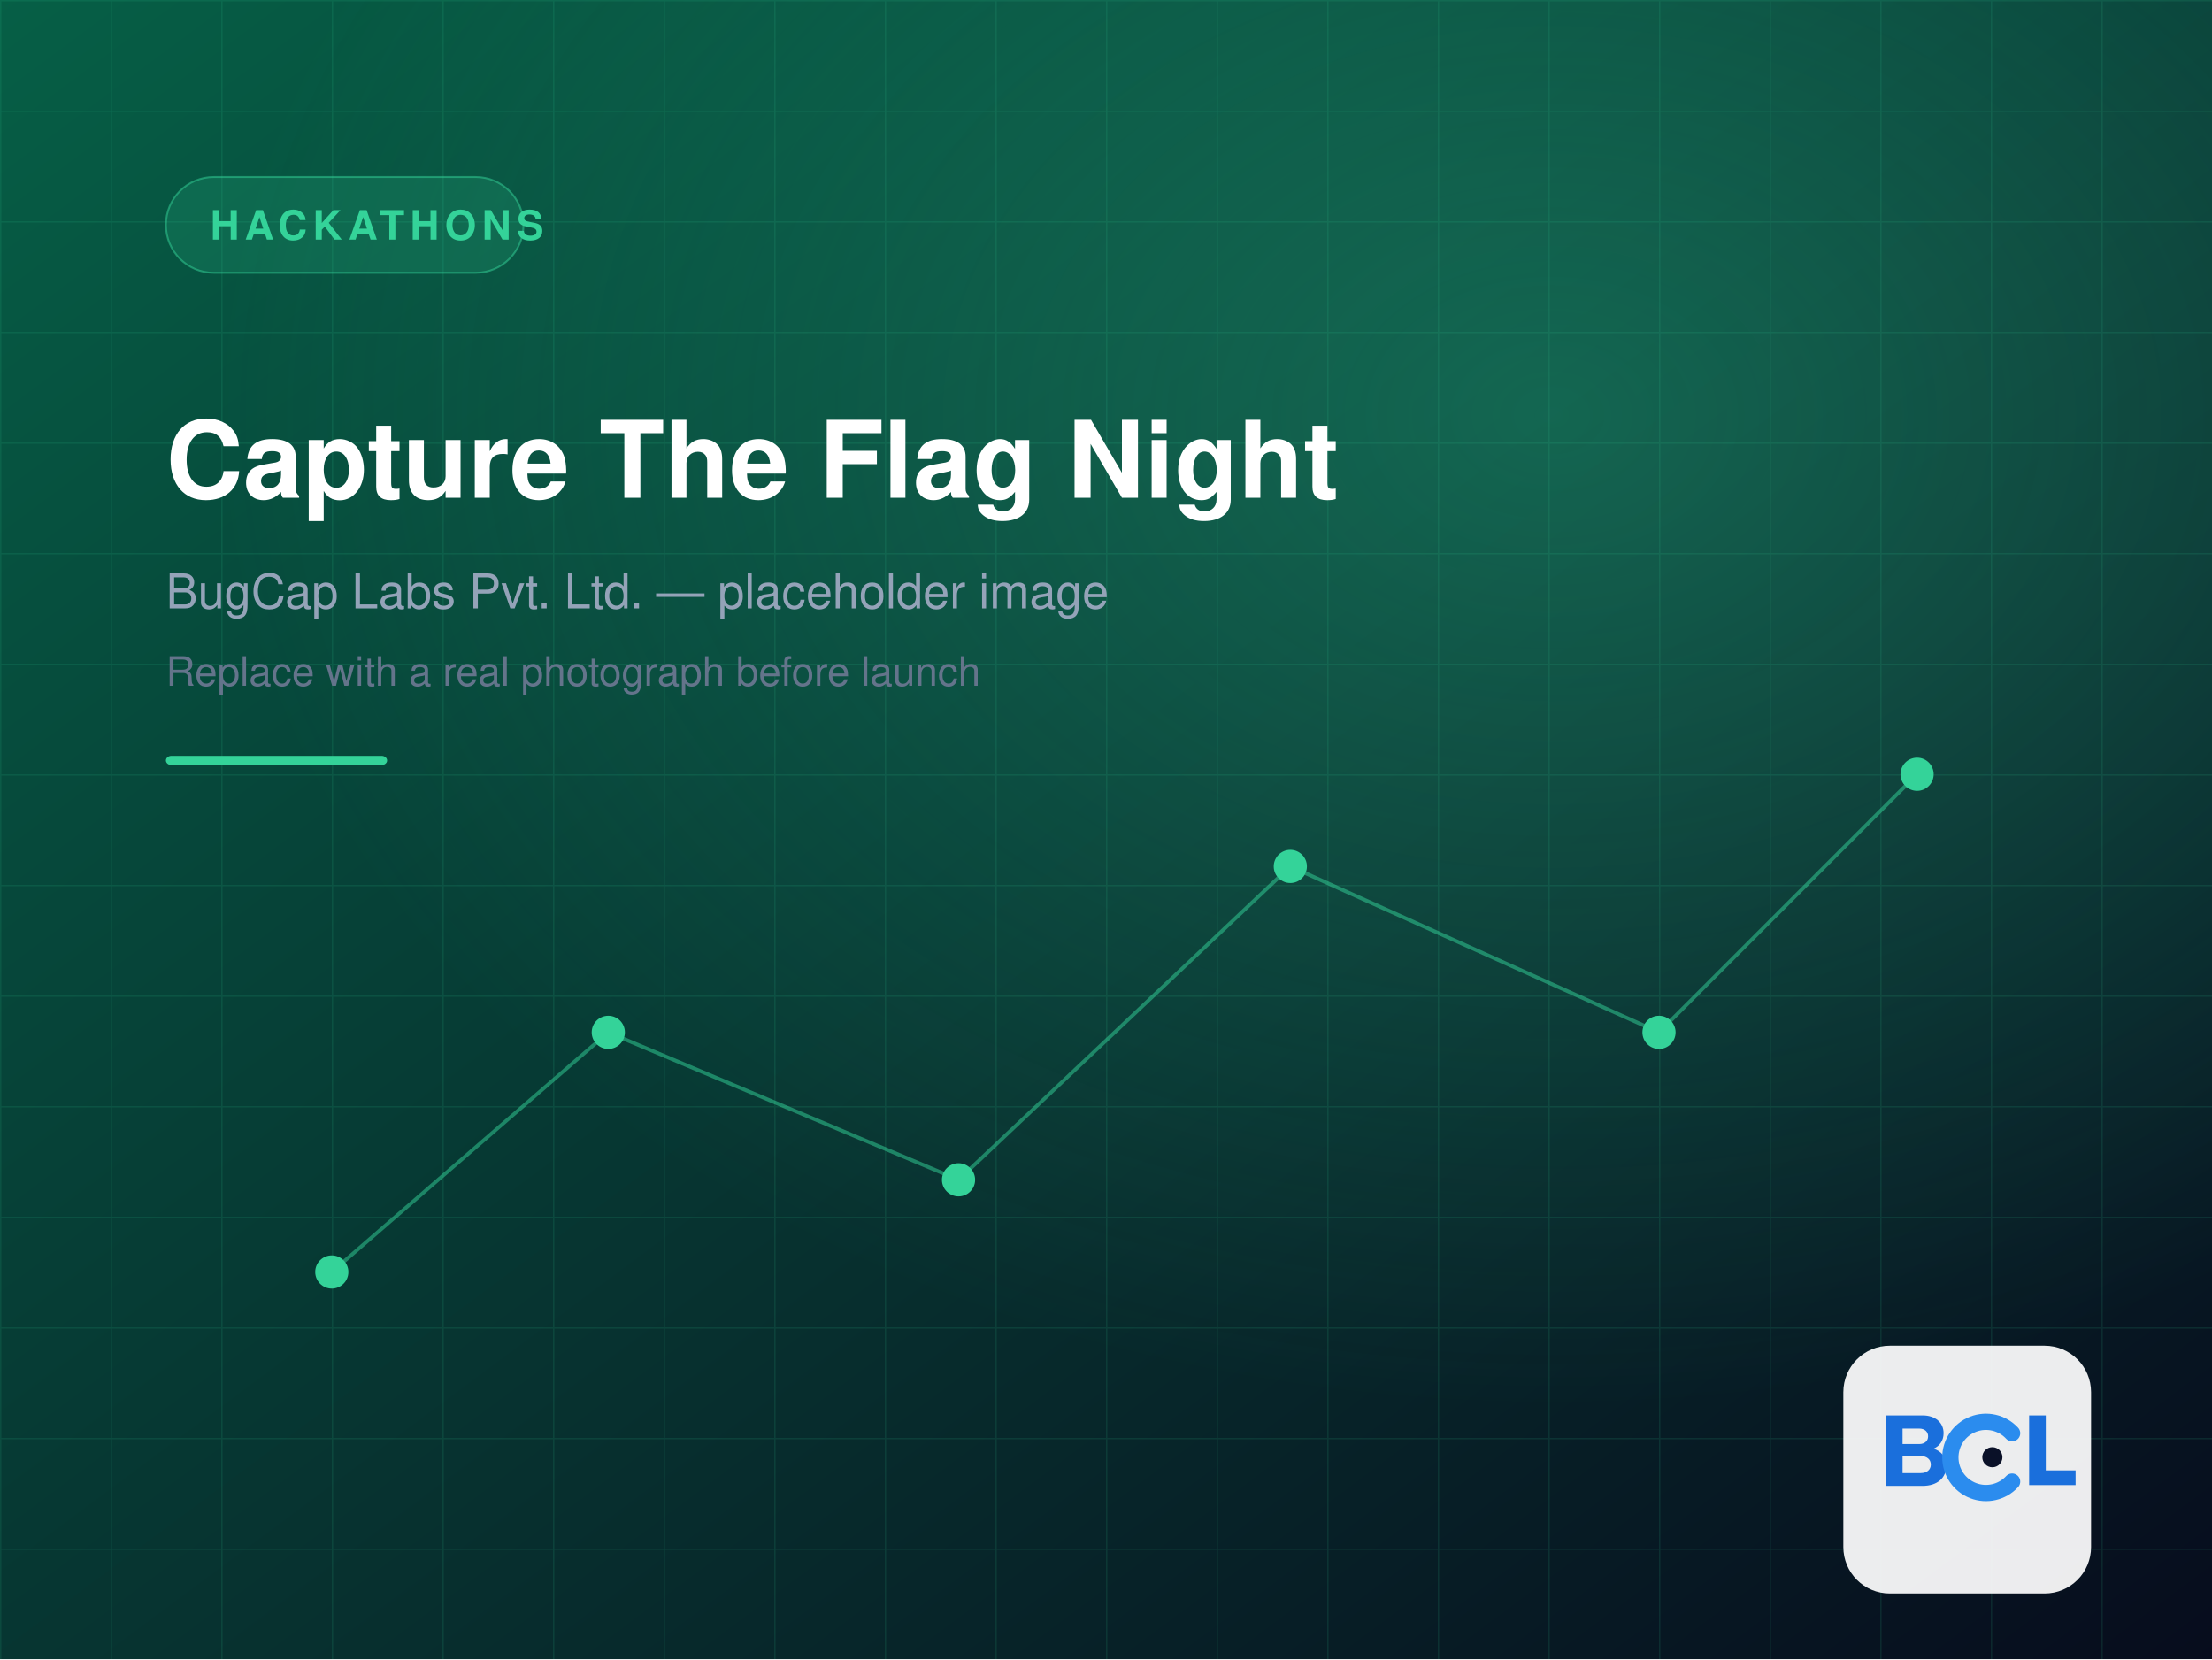
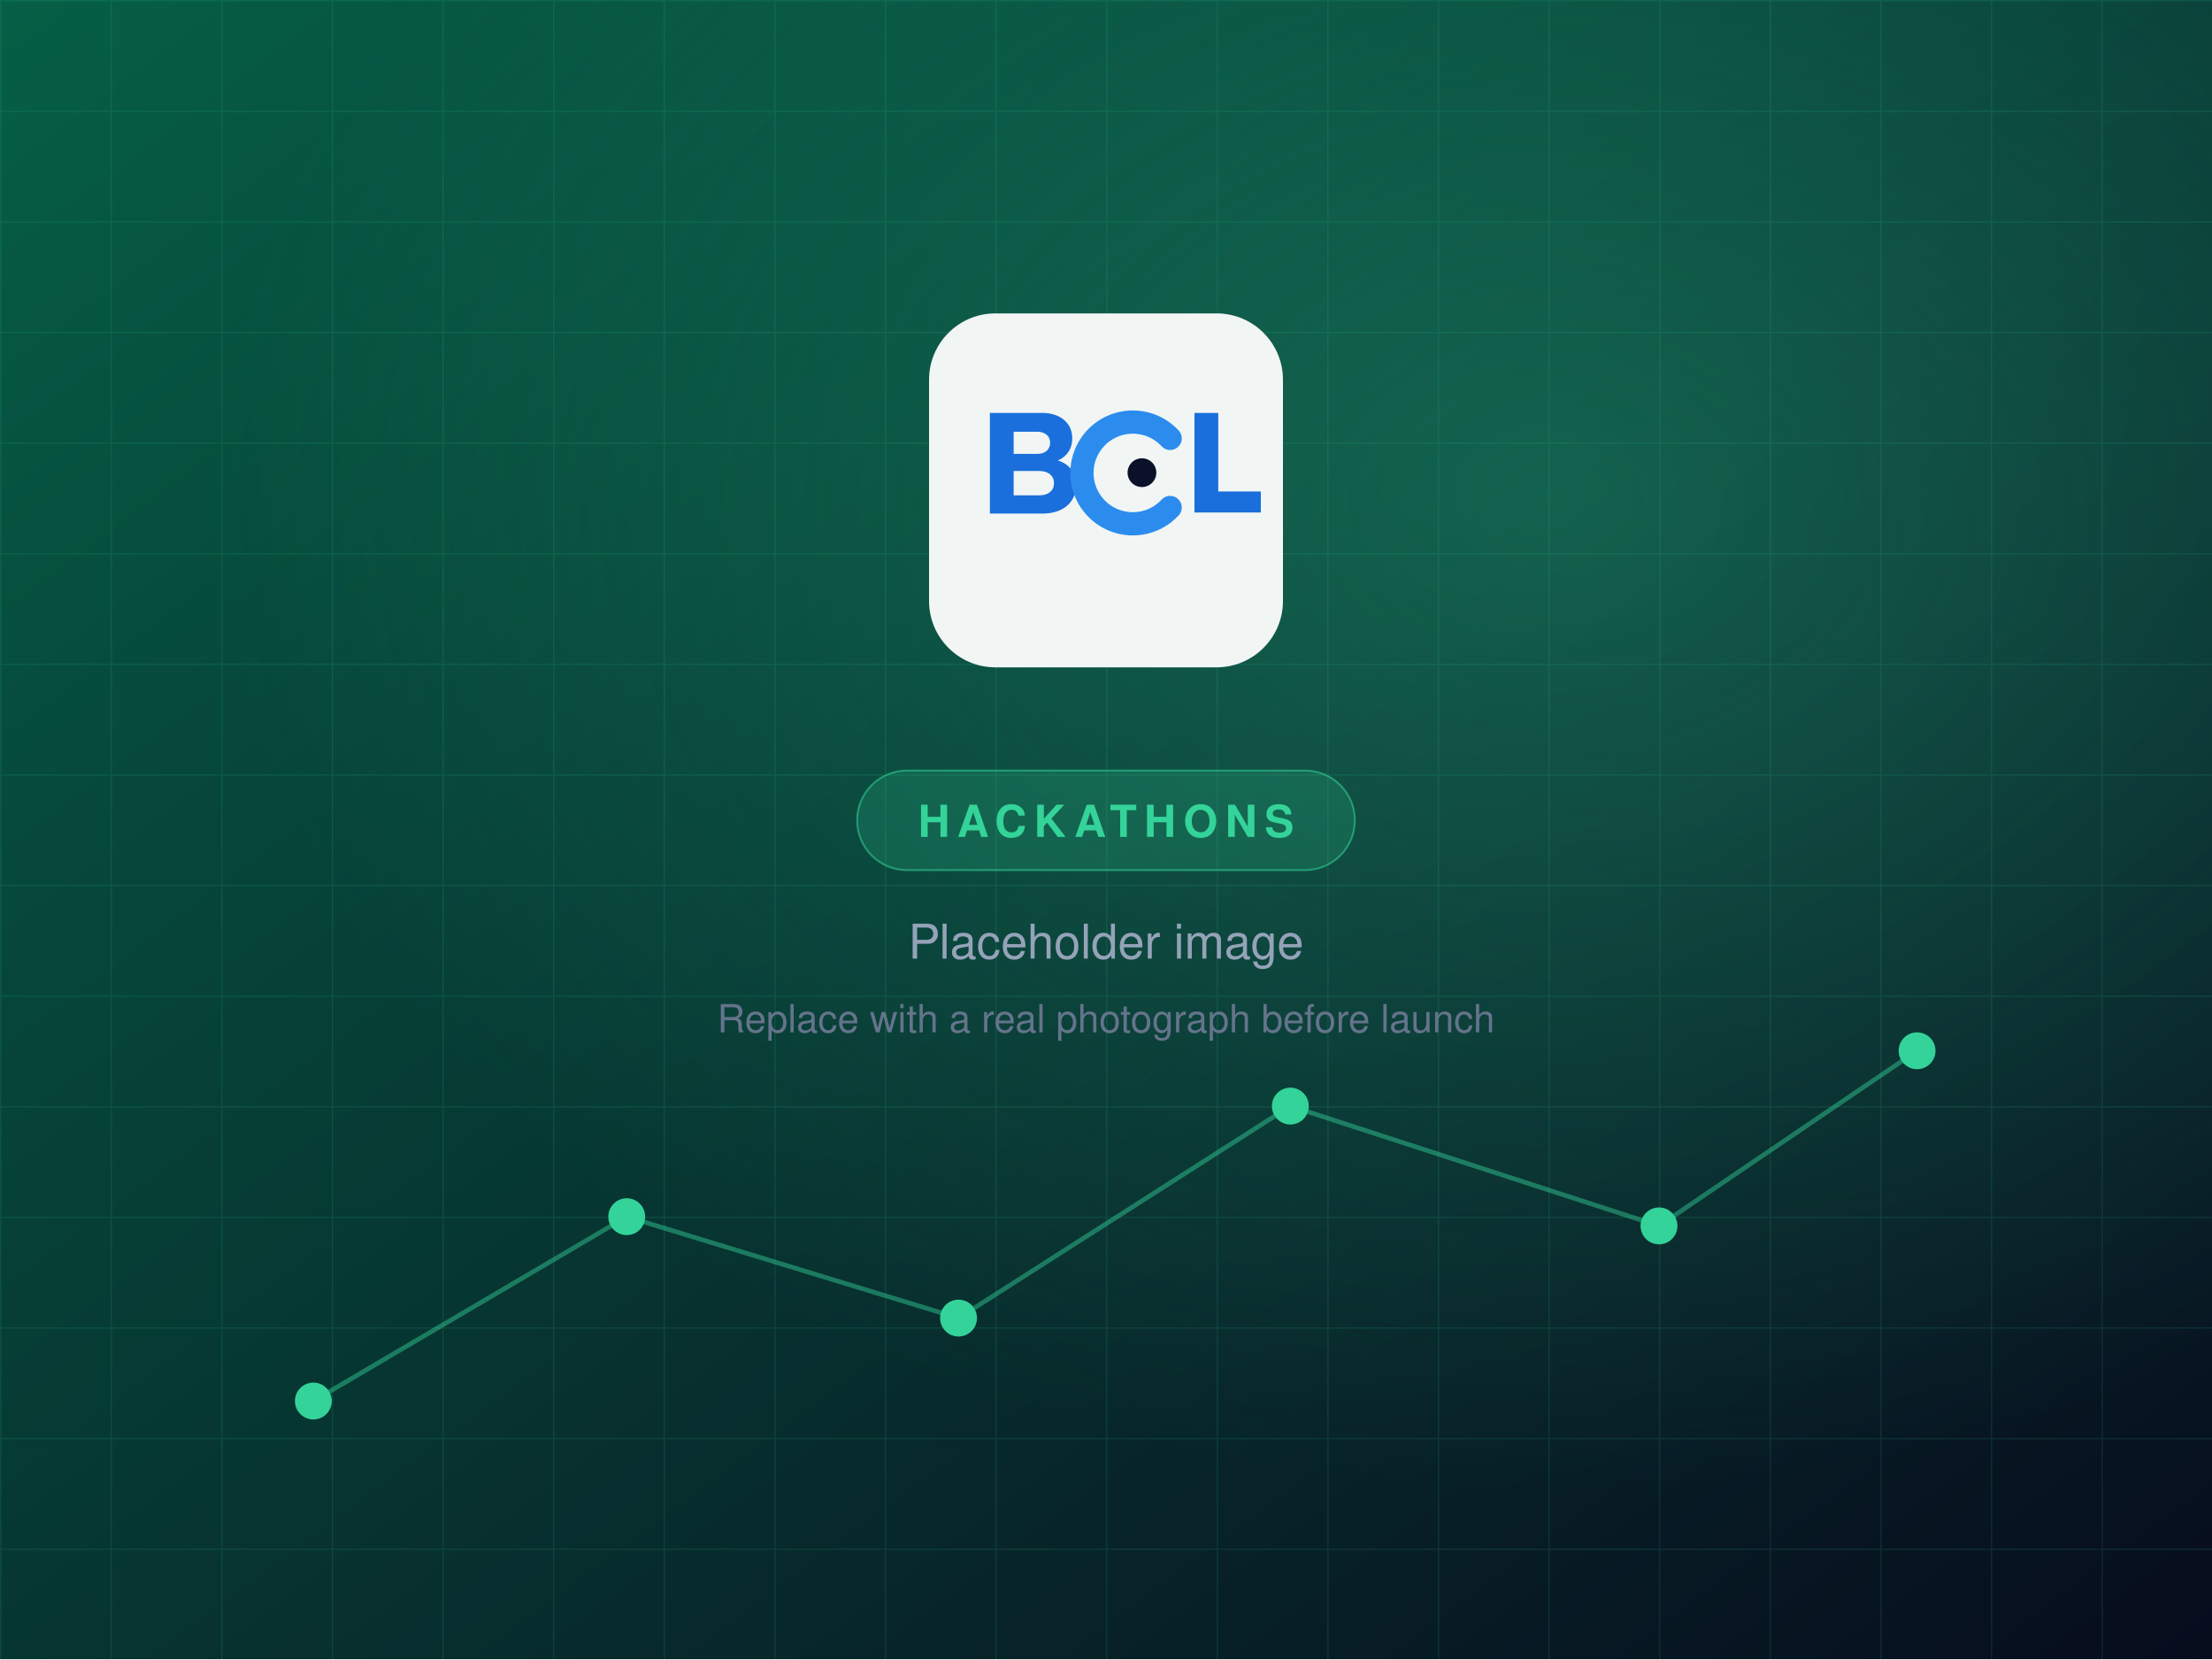
- <svg xmlns="http://www.w3.org/2000/svg" width="1200" height="900" viewBox="0 0 1200 900" role="img" aria-label="Capture The Flag Night — placeholder image">
+ <svg xmlns="http://www.w3.org/2000/svg" width="1200" height="900" viewBox="0 0 1200 900" role="img" aria-label="Hackathons placeholder image">
  <defs>
    <linearGradient id="bg6" x1="0" y1="0" x2="1" y2="1">
      <stop offset="0%" stop-color="#065f46" />
      <stop offset="100%" stop-color="#070c1d" />
    </linearGradient>
    <pattern id="grid6" width="60" height="60" patternUnits="userSpaceOnUse">
      <path d="M60 0H0V60" fill="none" stroke="#34d399" stroke-opacity="0.12" stroke-width="1.5" />
    </pattern>
-     <radialGradient id="glow6" cx="0.7" cy="0.25" r="0.6">
-       <stop offset="0%" stop-color="#34d399" stop-opacity="0.3" />
+     <radialGradient id="glow6" cx="0.7" cy="0.3" r="0.6">
+       <stop offset="0%" stop-color="#34d399" stop-opacity="0.28" />
      <stop offset="100%" stop-color="#34d399" stop-opacity="0" />
    </radialGradient>
  </defs>
  <rect width="1200" height="900" fill="url(#bg6)" />
  <rect width="1200" height="900" fill="url(#grid6)" />
  <rect width="1200" height="900" fill="url(#glow6)" />
-   <g opacity="0.5" stroke="#34d399" stroke-width="2" fill="none">
-     <path d="M180 690 L330 560 L520 640 L700 470 L900 560 L1040 420" />
+   <g opacity="0.45" stroke="#34d399" stroke-width="2.5" fill="none">
+     <path d="M170 760 L340 660 L520 715 L700 600 L900 665 L1040 570" />
  </g>
  <g fill="#34d399">
-     <circle cx="180" cy="690" r="9" />
-     <circle cx="330" cy="560" r="9" />
-     <circle cx="520" cy="640" r="9" />
-     <circle cx="700" cy="470" r="9" />
-     <circle cx="900" cy="560" r="9" />
-     <circle cx="1040" cy="420" r="9" />
+     <circle cx="170" cy="760" r="10" />
+     <circle cx="340" cy="660" r="10" />
+     <circle cx="520" cy="715" r="10" />
+     <circle cx="700" cy="600" r="10" />
+     <circle cx="900" cy="665" r="10" />
+     <circle cx="1040" cy="570" r="10" />
  </g>
-   <rect x="90" y="96" width="194" height="52" rx="26" fill="#34d399" fill-opacity="0.16" stroke="#34d399" stroke-opacity="0.5" />
-   <text x="114" y="130" font-family="Segoe UI, Helvetica, Arial, sans-serif" font-size="22" font-weight="600" letter-spacing="3" fill="#34d399">HACKATHONS</text>
-   <text x="90" y="270" font-family="Poppins, Segoe UI, Helvetica, Arial, sans-serif" font-size="58" font-weight="700" fill="#ffffff">Capture The Flag Night</text>
-   <text x="90" y="330" font-family="Segoe UI, Helvetica, Arial, sans-serif" font-size="26" fill="#94a3b8">BugCap Labs Pvt. Ltd. — placeholder image</text>
-   <text x="90" y="372" font-family="Segoe UI, Helvetica, Arial, sans-serif" font-size="22" fill="#64748b">Replace with a real photograph before launch</text>
-   <rect x="90" y="410" width="120" height="5" rx="3" fill="#34d399" />
-   <g transform="translate(1000 730) scale(2.1)">
-     <rect width="64" height="64" rx="12" fill="#ffffff" fill-opacity="0.92" />
+   <g transform="translate(504 170) scale(3)">
+     <rect width="64" height="64" rx="12" fill="#ffffff" fill-opacity="0.94" />
    <path d="M11 18h9.5c3.2 0 5.4 1.8 5.4 4.6 0 1.9-1 3.3-2.6 4 2 .6 3.3 2.2 3.3 4.4 0 3.2-2.4 5.2-6.1 5.2H11V18Zm4.3 3.4v4h4.3c1.4 0 2.3-.8 2.3-2s-.9-2-2.3-2h-4.3Zm0 7.1v4.4h4.7c1.6 0 2.6-.9 2.6-2.2 0-1.3-1-2.2-2.6-2.2h-4.7Z" fill="#1a6fdc" />
    <path d="M43.6 22.6a9.2 9.2 0 1 0 0 12.5" stroke="#2b8cee" stroke-width="4.2" stroke-linecap="round" fill="none" />
    <path d="M48 18h4.3v14.2H60V36H48V18Z" fill="#1a6fdc" />
    <circle cx="38.5" cy="28.8" r="2.6" fill="#0a1128" />
  </g>
+   <rect x="465" y="418" width="270" height="54" rx="27" fill="#34d399" fill-opacity="0.18" stroke="#34d399" stroke-opacity="0.55" />
+   <text x="600" y="454" text-anchor="middle" font-family="Segoe UI, Helvetica, Arial, sans-serif" font-size="24" font-weight="600" letter-spacing="4" fill="#34d399">HACKATHONS</text>
+   <text x="600" y="520" text-anchor="middle" font-family="Segoe UI, Helvetica, Arial, sans-serif" font-size="26" fill="#94a3b8">Placeholder image</text>
+   <text x="600" y="560" text-anchor="middle" font-family="Segoe UI, Helvetica, Arial, sans-serif" font-size="21" fill="#64748b">Replace with a real photograph before launch</text>
</svg>
